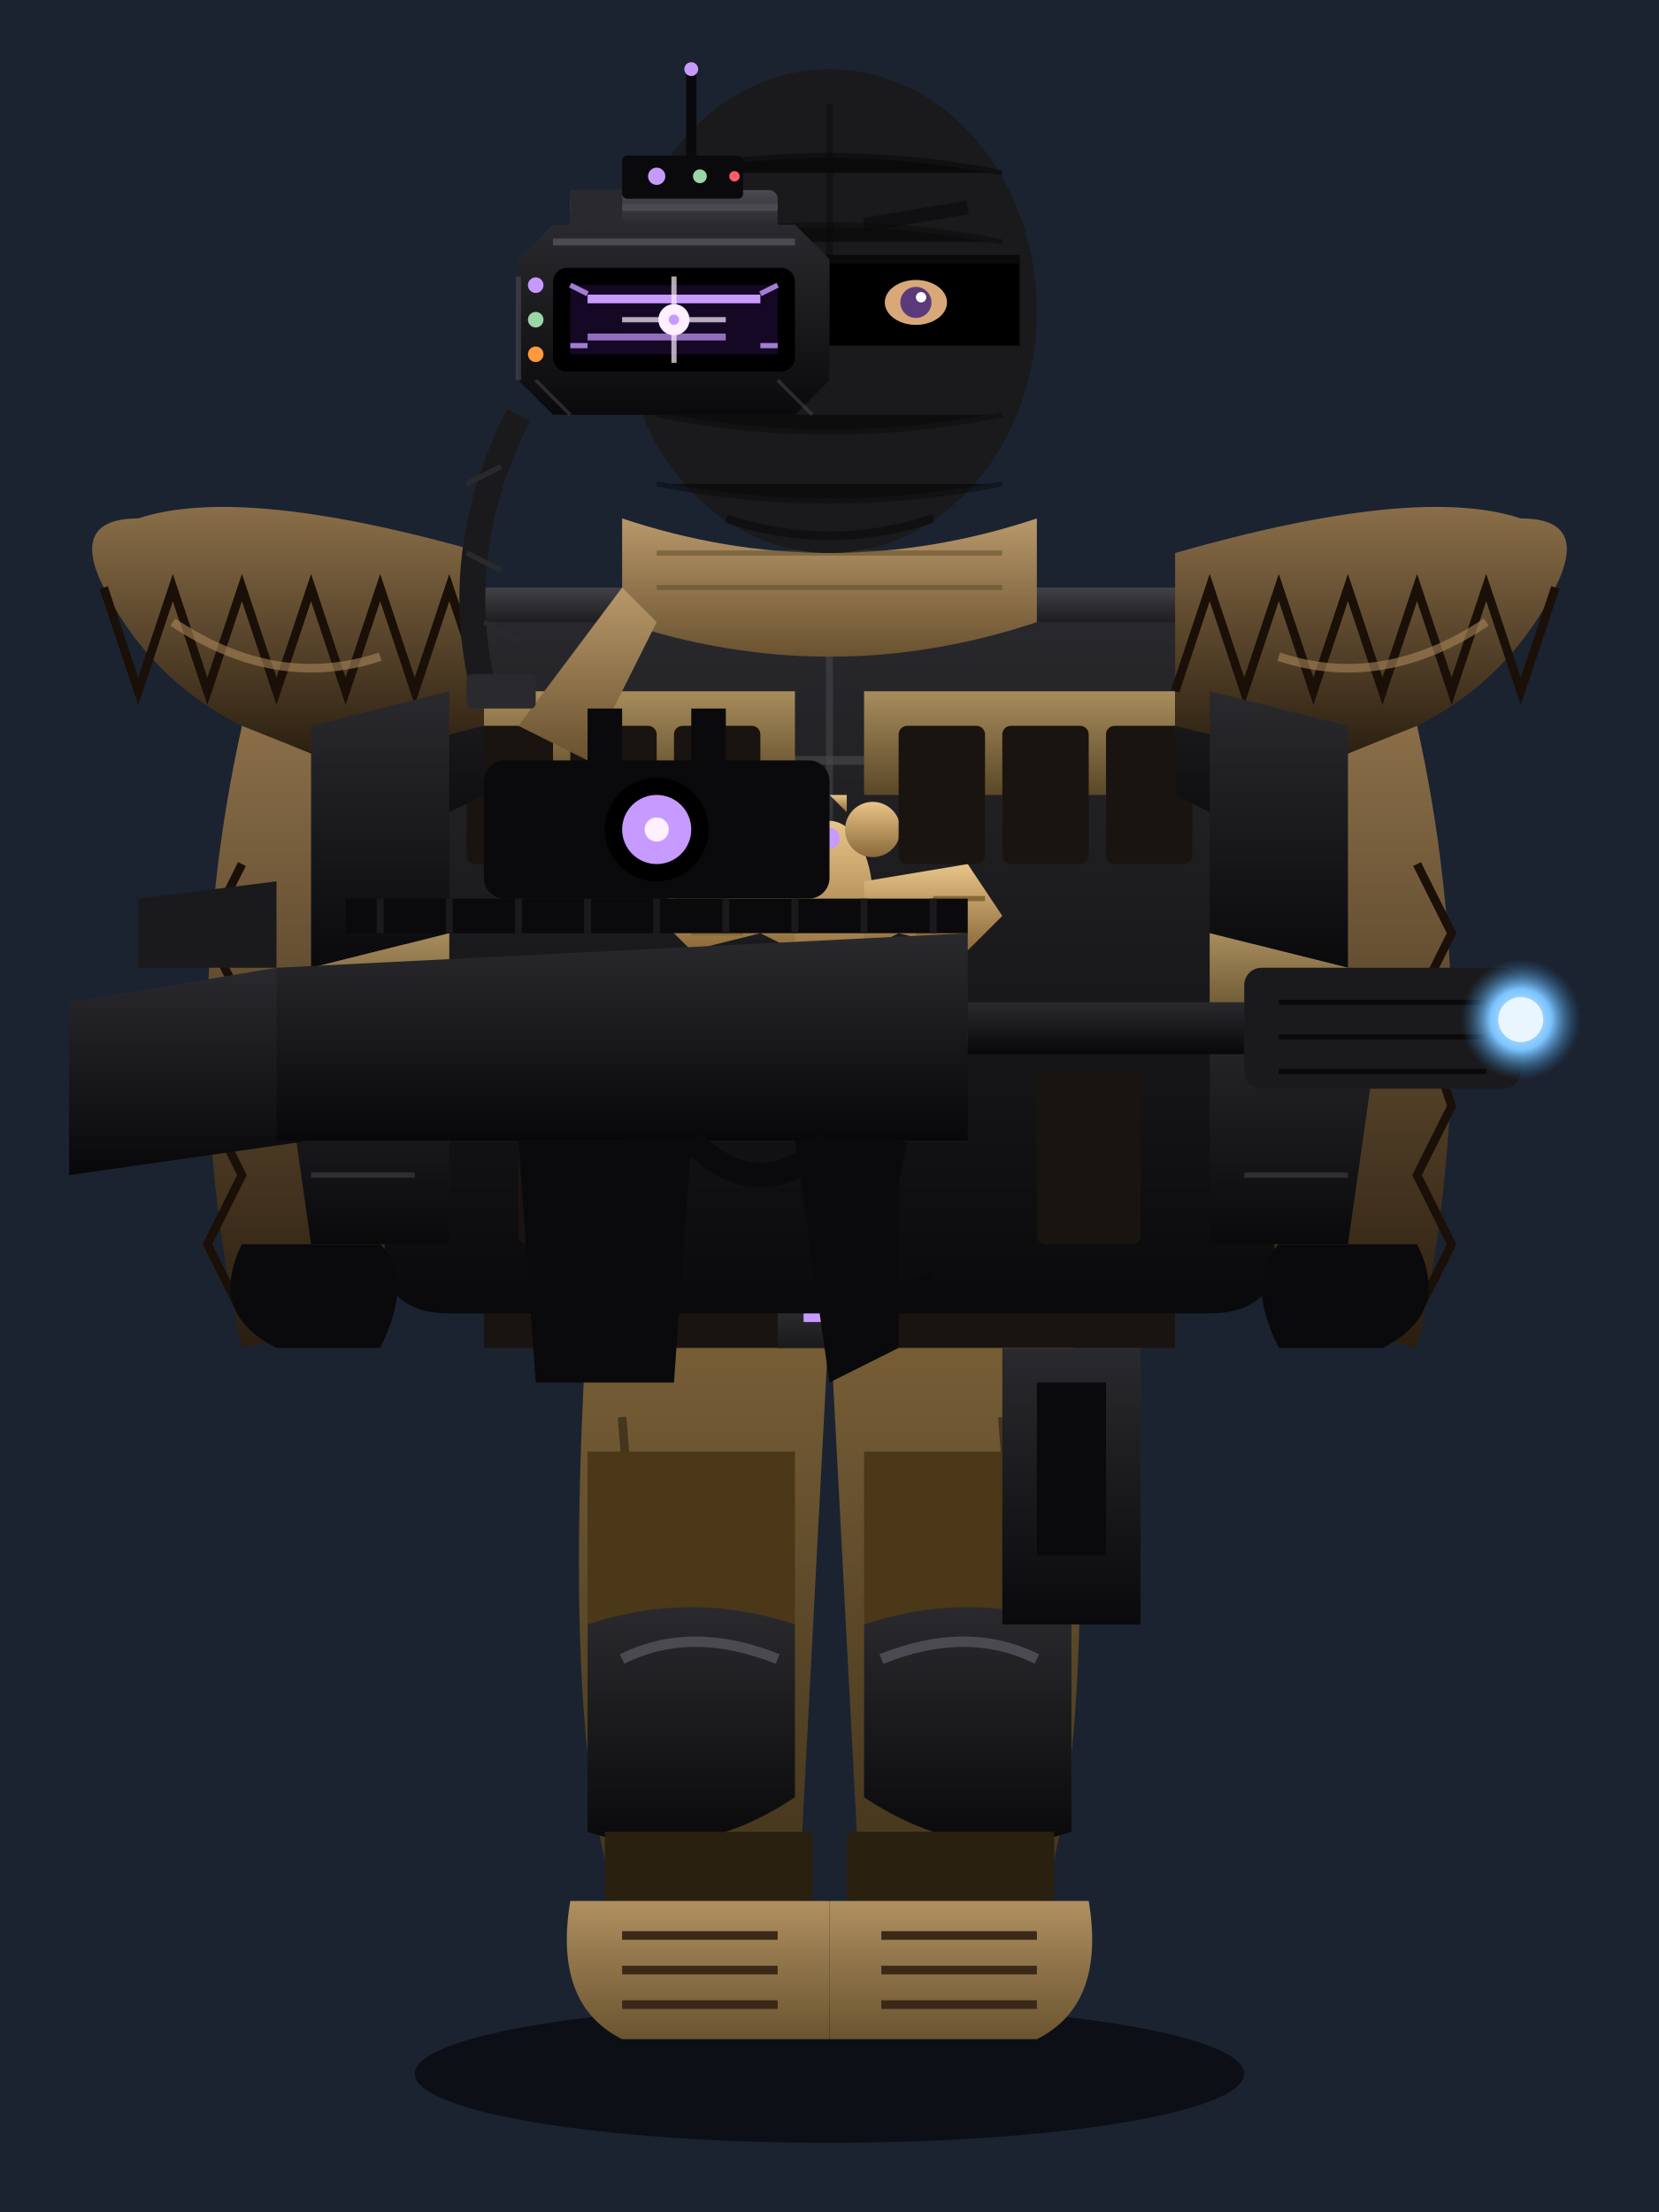
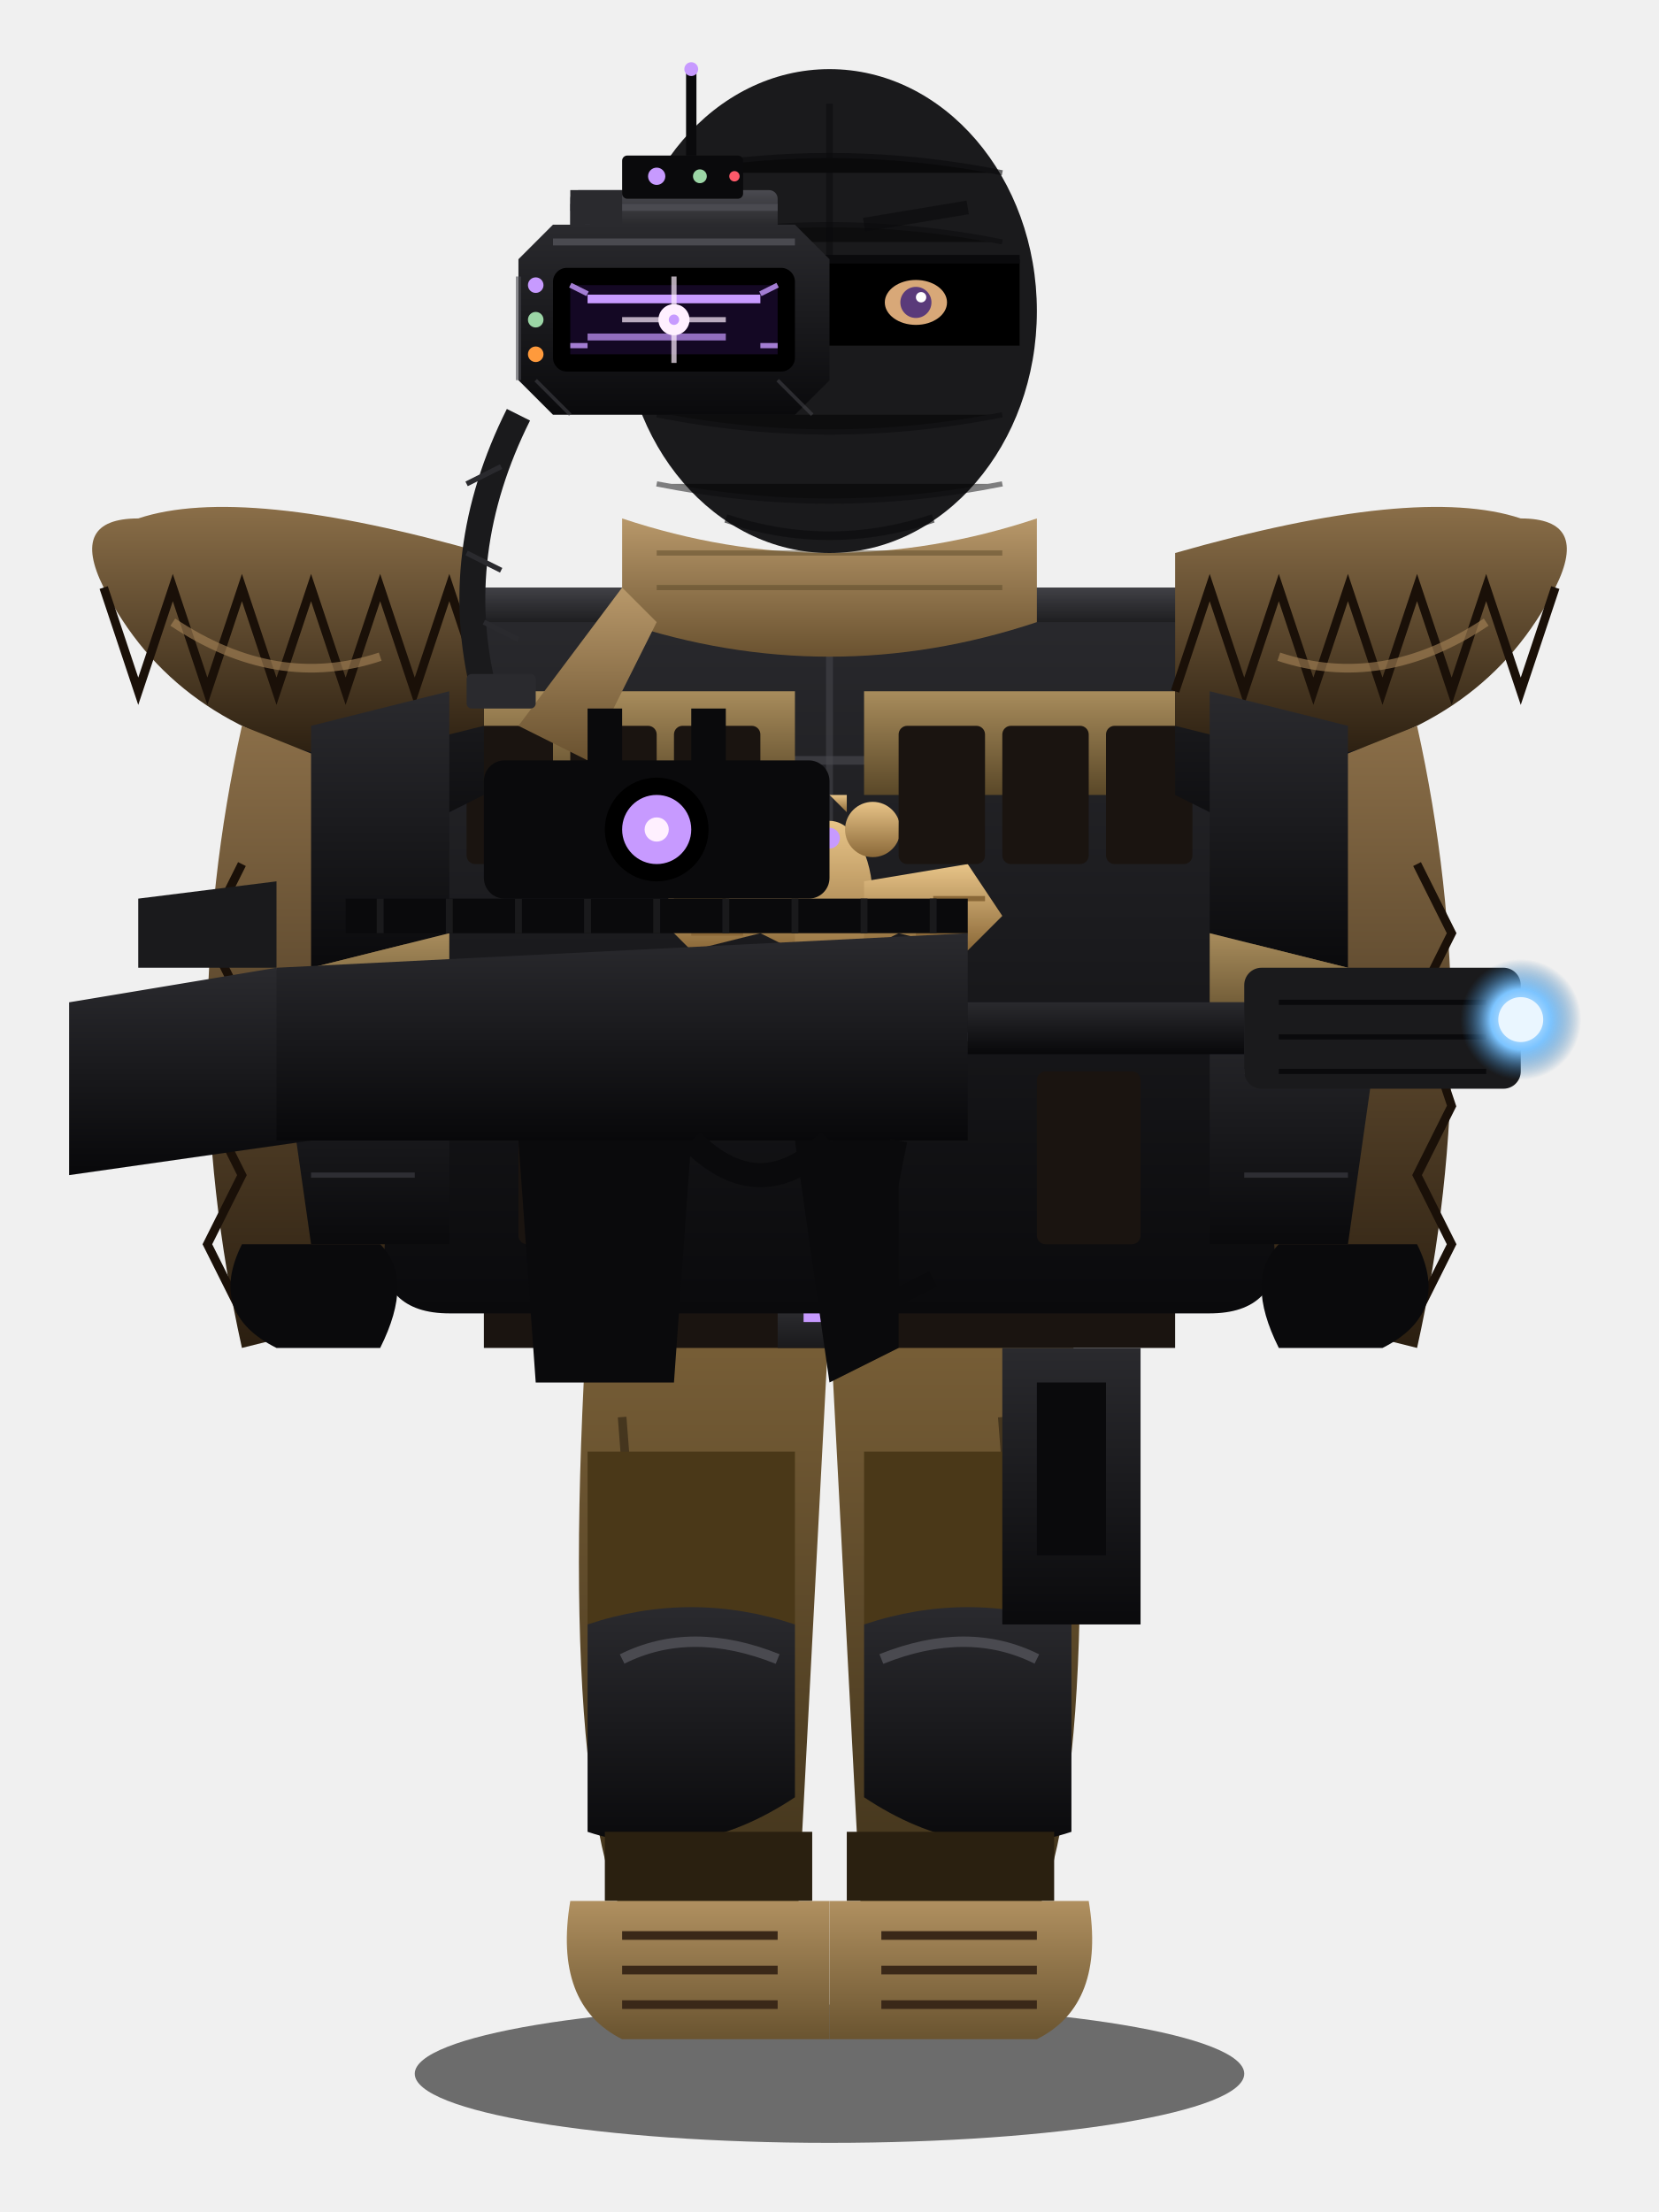
<svg xmlns="http://www.w3.org/2000/svg" viewBox="0 0 96 128">
  <defs>
    <linearGradient id="m-plate" x1="0" x2="0" y1="0" y2="1">
      <stop offset="0" stop-color="#2a2a2e" />
      <stop offset="1" stop-color="#0a0a0c" />
    </linearGradient>
    <linearGradient id="m-plate-hl" x1="0" x2="0" y1="0" y2="1">
      <stop offset="0" stop-color="#4a4a50" />
      <stop offset="1" stop-color="#1a1a1c" />
    </linearGradient>
    <linearGradient id="m-tan" x1="0" x2="0" y1="0" y2="1">
      <stop offset="0" stop-color="#a88c5c" />
      <stop offset="1" stop-color="#5a4828" />
    </linearGradient>
    <linearGradient id="m-tan-dark" x1="0" x2="0" y1="0" y2="1">
      <stop offset="0" stop-color="#7a6038" />
      <stop offset="1" stop-color="#3a2e18" />
    </linearGradient>
    <linearGradient id="m-boot" x1="0" x2="0" y1="0" y2="1">
      <stop offset="0" stop-color="#b09060" />
      <stop offset="1" stop-color="#6a5430" />
    </linearGradient>
    <linearGradient id="m-gold" x1="0" x2="0" y1="0" y2="1">
      <stop offset="0" stop-color="#e8c488" />
      <stop offset="1" stop-color="#8a6838" />
    </linearGradient>
    <linearGradient id="m-fur" x1="0" x2="0" y1="0" y2="1">
      <stop offset="0" stop-color="#8a6e48" />
      <stop offset="1" stop-color="#2a1e10" />
    </linearGradient>
    <linearGradient id="m-skin" x1="0" x2="0" y1="0" y2="1">
      <stop offset="0" stop-color="#d8a878" />
      <stop offset="1" stop-color="#8a6038" />
    </linearGradient>
    <linearGradient id="m-scarf" x1="0" x2="0" y1="0" y2="1">
      <stop offset="0" stop-color="#b8986a" />
      <stop offset="1" stop-color="#6a5230" />
    </linearGradient>
    <linearGradient id="m-gun" x1="0" x2="0" y1="0" y2="1">
      <stop offset="0" stop-color="#2a2a2e" />
      <stop offset="1" stop-color="#08080a" />
    </linearGradient>
    <radialGradient id="m-rune" cx=".5" cy=".5" r=".5">
      <stop offset="0" stop-color="#eaf6ff" />
      <stop offset=".5" stop-color="#7cc4ff" />
      <stop offset="1" stop-color="#2a6aa0" stop-opacity="0" />
    </radialGradient>
  </defs>
-   <rect width="96" height="128" fill="#1b2331" />
  <ellipse cx="48" cy="120" rx="24" ry="4" fill="#000" opacity=".55" />
  <path d="M34 76 Q32 108 38 114 L46 114 L48 76 Z" fill="url(#m-tan-dark)" />
  <path d="M62 76 Q64 108 58 114 L50 114 L48 76 Z" fill="url(#m-tan-dark)" />
  <path d="M36 82 L38 108" stroke="#2a2010" stroke-width="0.5" opacity=".6" />
  <path d="M58 82 L60 108" stroke="#2a2010" stroke-width="0.5" opacity=".6" />
  <path d="M34 84 L46 84 L46 94 L34 94 Z" fill="#4a3818" />
  <path d="M62 84 L50 84 L50 94 L62 94 Z" fill="#4a3818" />
  <path d="M34 94 Q40 92 46 94 L46 104 Q40 108 34 106 Z" fill="url(#m-plate)" />
  <path d="M62 94 Q56 92 50 94 L50 104 Q56 108 62 106 Z" fill="url(#m-plate)" />
  <path d="M36 96 Q40 94 45 96" fill="none" stroke="#4a4a50" stroke-width="0.6" />
  <path d="M60 96 Q56 94 51 96" fill="none" stroke="#4a4a50" stroke-width="0.6" />
  <path d="M35 106 L47 106 L47 110 L35 110 Z" fill="#2a2010" />
  <path d="M61 106 L49 106 L49 110 L61 110 Z" fill="#2a2010" />
  <path d="M33 110 Q32 116 36 118 L48 118 L48 110 Z" fill="url(#m-boot)" />
  <path d="M63 110 Q64 116 60 118 L48 118 L48 110 Z" fill="url(#m-boot)" />
  <path d="M36 112 L45 112 M36 114 L45 114 M36 116 L45 116" stroke="#3a2818" stroke-width="0.5" />
  <path d="M51 112 L60 112 M51 114 L60 114 M51 116 L60 116" stroke="#3a2818" stroke-width="0.5" />
  <path d="M28 72 L68 72 L68 78 L28 78 Z" fill="#1a1410" />
  <rect x="45" y="72" width="6" height="6" fill="url(#m-plate-hl)" />
  <rect x="46.5" y="73.5" width="3" height="3" fill="#c79aff" />
  <path d="M58 78 L66 78 L66 94 L58 94 Z" fill="url(#m-plate)" />
  <path d="M60 80 L64 80 L64 90 L60 90 Z" fill="#0a0a0c" />
  <path d="M22 38 Q22 34 26 34 L70 34 Q74 34 74 38 L74 72 Q74 76 70 76 L26 76 Q22 76 22 72 Z" fill="url(#m-plate)" />
  <path d="M26 34 L70 34 L70 36 L26 36 Z" fill="url(#m-plate-hl)" opacity=".7" />
  <path d="M22 44 L74 44" stroke="#4a4a50" stroke-width="0.5" opacity=".6" />
  <path d="M22 60 L74 60" stroke="#4a4a50" stroke-width="0.5" opacity=".6" />
  <path d="M48 34 L48 76" stroke="#4a4a50" stroke-width="0.4" opacity=".5" />
  <g transform="translate(48 52)">
    <ellipse cx="0" cy="0" rx="2.5" ry="4.5" fill="url(#m-gold)" />
    <circle cx="-2.5" cy="-4" r="1.6" fill="url(#m-gold)" />
    <circle cx="2.5" cy="-4" r="1.6" fill="url(#m-gold)" />
    <path d="M-4 -4.5 L-5 -4 L-4 -3.5 Z" fill="url(#m-gold)" />
    <path d="M4 -4.5 L5 -4 L4 -3.5 Z" fill="url(#m-gold)" />
    <path d="M-2 -1 L-8 -2 L-10 1 L-8 3 L-4 2 L-2 3 Z" fill="url(#m-gold)" />
    <path d="M2 -1 L8 -2 L10 1 L8 3 L4 2 L2 3 Z" fill="url(#m-gold)" />
    <path d="M-9 0 L-6 0 M-8 2 L-5 2" stroke="#8a6838" stroke-width="0.3" />
    <path d="M9 0 L6 0 M8 2 L5 2" stroke="#8a6838" stroke-width="0.3" />
    <path d="M-1 4 L0 6 L1 4 Z" fill="url(#m-gold)" />
    <path d="M-1 -6 L-1 -5 L0 -6 L1 -5 L1 -6 Z" fill="url(#m-gold)" />
    <circle cx="0" cy="-3.5" r="0.6" fill="#c79aff" />
  </g>
  <path d="M26 40 L46 40 L46 46 L26 46 Z" fill="url(#m-tan)" />
  <path d="M50 40 L70 40 L70 46 L50 46 Z" fill="url(#m-tan)" />
  <rect x="27" y="42" width="5" height="8" rx="0.5" fill="#1a1410" />
  <rect x="33" y="42" width="5" height="8" rx="0.5" fill="#1a1410" />
  <rect x="39" y="42" width="5" height="8" rx="0.5" fill="#1a1410" />
  <rect x="52" y="42" width="5" height="8" rx="0.5" fill="#1a1410" />
  <rect x="58" y="42" width="5" height="8" rx="0.5" fill="#1a1410" />
  <rect x="64" y="42" width="5" height="8" rx="0.5" fill="#1a1410" />
  <rect x="30" y="62" width="6" height="10" rx="0.5" fill="#1a1410" />
  <rect x="60" y="62" width="6" height="10" rx="0.5" fill="#1a1410" />
  <path d="M16 34 Q12 46 20 50 L28 46 L28 36 Q22 32 18 32 Q16 32 16 34 Z" fill="url(#m-plate)" />
  <path d="M80 34 Q84 46 76 50 L68 46 L68 36 Q74 32 78 32 Q80 32 80 34 Z" fill="url(#m-plate)" />
  <path d="M16 40 Q20 44 26 42" fill="none" stroke="#4a4a50" stroke-width="0.6" />
  <path d="M80 40 Q76 44 70 42" fill="none" stroke="#4a4a50" stroke-width="0.6" />
  <circle cx="22" cy="44" r="1.6" fill="#0a0a0c" />
  <path d="M22 43 L21 45 L22 45.5 L23 45 Z" fill="url(#m-gold)" />
  <circle cx="74" cy="44" r="1.6" fill="#0a0a0c" />
  <path d="M74 43 L73 45 L74 45.5 L75 45 Z" fill="url(#m-gold)" />
  <path d="M6 34 Q10 42 20 44 L28 42 L28 32 Q14 28 8 30 Q4 30 6 34 Z" fill="url(#m-fur)" />
  <path d="M90 34 Q86 42 76 44 L68 42 L68 32 Q82 28 88 30 Q92 30 90 34 Z" fill="url(#m-fur)" />
  <path d="M14 42 Q10 60 14 78 L22 76 L24 46 Z" fill="url(#m-fur)" />
  <path d="M82 42 Q86 60 82 78 L74 76 L72 46 Z" fill="url(#m-fur)" />
  <path d="M6 34 L8 40 L10 34 L12 40 L14 34 L16 40 L18 34 L20 40 L22 34 L24 40 L26 34 L28 40" fill="none" stroke="#1a1008" stroke-width="0.5" />
  <path d="M68 40 L70 34 L72 40 L74 34 L76 40 L78 34 L80 40 L82 34 L84 40 L86 34 L88 40 L90 34" fill="none" stroke="#1a1008" stroke-width="0.5" />
  <path d="M14 50 L12 54 L14 58 L12 64 L14 68 L12 72 L14 76" fill="none" stroke="#1a1008" stroke-width="0.5" />
  <path d="M82 50 L84 54 L82 58 L84 64 L82 68 L84 72 L82 76" fill="none" stroke="#1a1008" stroke-width="0.5" />
  <path d="M10 36 Q16 40 22 38" fill="none" stroke="#a88658" stroke-width="0.5" opacity=".6" />
  <path d="M86 36 Q80 40 74 38" fill="none" stroke="#a88658" stroke-width="0.5" opacity=".6" />
  <path d="M36 30 Q48 34 60 30 L60 36 Q48 40 36 36 Z" fill="url(#m-scarf)" />
  <path d="M38 32 L58 32 M38 34 L58 34" stroke="#5a4828" stroke-width="0.3" opacity=".5" />
  <path d="M36 34 L30 42 L34 44 L38 36 Z" fill="url(#m-scarf)" />
  <ellipse cx="48" cy="18" rx="12" ry="14" fill="#1a1a1c" />
  <path d="M38 10 Q48 8 58 10" stroke="#0a0a0c" stroke-width="0.3" opacity=".6" />
  <path d="M38 14 Q48 12 58 14" stroke="#0a0a0c" stroke-width="0.3" opacity=".5" />
  <path d="M38 24 Q48 26 58 24" stroke="#0a0a0c" stroke-width="0.3" opacity=".5" />
  <path d="M38 28 Q48 30 58 28" stroke="#0a0a0c" stroke-width="0.3" opacity=".5" />
  <path d="M48 6 L48 18" stroke="#0a0a0c" stroke-width="0.4" opacity=".5" />
  <path d="M42 30 Q48 32 54 30" fill="none" stroke="#0a0a0c" stroke-width="0.5" opacity=".6" />
  <path d="M36 17 L33 14 L36 22 Z" fill="#1a1a1c" />
  <path d="M34 16 L36 18" stroke="#0a0a0c" stroke-width="0.3" />
  <path d="M37 15 L59 15 L59 20 L37 20 Z" fill="#000" />
  <path d="M37 15 L59 15" stroke="#0a0a0c" stroke-width="0.5" />
  <ellipse cx="53" cy="17.5" rx="1.8" ry="1.3" fill="#d8a878" />
  <circle cx="53" cy="17.5" r="0.9" fill="#5a3a7a" />
  <circle cx="53.3" cy="17.2" r="0.3" fill="#fff" />
  <path d="M50 13 L56 12" stroke="#0a0a0c" stroke-width="0.8" opacity=".6" />
  <rect x="33" y="11" width="12" height="3" rx="0.5" fill="url(#m-plate-hl)" />
  <path d="M33 12 L45 12" stroke="#4a4a50" stroke-width="0.4" />
  <rect x="33" y="11" width="3" height="12" fill="#2a2a2e" />
  <path d="M34 13 L34 22" stroke="#4a4a50" stroke-width="0.3" />
  <path d="M32 13 L46 13 L48 15 L48 22 L46 24 L32 24 L30 22 L30 15 Z" fill="url(#m-plate)" />
  <path d="M32 14 L46 14" stroke="#4a4a50" stroke-width="0.4" />
  <path d="M30 16 L30 22" stroke="#4a4a50" stroke-width="0.3" opacity=".6" />
  <rect x="32" y="15.5" width="14" height="6" rx="0.8" fill="#000" />
  <rect x="33" y="16.5" width="12" height="4" fill="#140824" />
  <path d="M34 17.3 L44 17.3" stroke="#c79aff" stroke-width="0.5" />
  <path d="M34 19.5 L42 19.5" stroke="#c79aff" stroke-width="0.4" opacity=".7" />
  <path d="M36 18.5 L42 18.5 M39 16 L39 21" stroke="#fff0ff" stroke-width="0.3" opacity=".7" />
  <circle cx="39" cy="18.5" r="0.9" fill="#fff0ff" />
  <circle cx="39" cy="18.5" r="0.3" fill="#c79aff" />
  <path d="M33 16.5 L34 17 M45 16.5 L44 17" stroke="#c79aff" stroke-width="0.3" opacity=".8" />
  <path d="M33 20 L34 20 M45 20 L44 20" stroke="#c79aff" stroke-width="0.3" opacity=".8" />
  <rect x="36" y="9" width="7" height="2.5" rx="0.3" fill="#0a0a0c" />
  <circle cx="38" cy="10.2" r="0.5" fill="#c79aff" />
  <circle cx="40.5" cy="10.2" r="0.4" fill="#9cd6a6" />
  <circle cx="42.5" cy="10.2" r="0.3" fill="#ff5a6a" />
  <path d="M40 9 L40 4" stroke="#0a0a0c" stroke-width="0.6" />
  <circle cx="40" cy="4" r="0.4" fill="#c79aff" />
  <circle cx="31" cy="16.5" r="0.45" fill="#c79aff" />
  <circle cx="31" cy="18.5" r="0.45" fill="#9cd6a6" />
  <circle cx="31" cy="20.5" r="0.45" fill="#ff9a3c" />
  <path d="M30 24 Q26 32 28 40" stroke="#1a1a1c" stroke-width="1.5" fill="none" />
  <path d="M29 27 L27 28 M27 32 L29 33 M28 36 L30 37" stroke="#2a2a2e" stroke-width="0.3" />
  <rect x="27" y="39" width="4" height="2" rx="0.3" fill="#2a2a2e" />
  <path d="M31 22 L33 24" stroke="#4a4a50" stroke-width="0.2" opacity=".5" />
  <path d="M45 22 L47 24" stroke="#4a4a50" stroke-width="0.2" opacity=".5" />
  <path d="M18 42 L26 40 L26 54 L18 56 Z" fill="url(#m-plate)" />
  <path d="M78 42 L70 40 L70 54 L78 56 Z" fill="url(#m-plate)" />
  <path d="M18 56 L26 54 L26 58 L18 60 Z" fill="url(#m-tan)" />
  <path d="M78 56 L70 54 L70 58 L78 60 Z" fill="url(#m-tan)" />
  <path d="M16 58 L26 58 L26 72 L18 72 Z" fill="url(#m-plate)" />
  <path d="M80 58 L70 58 L70 72 L78 72 Z" fill="url(#m-plate)" />
  <path d="M18 62 L24 62 M18 68 L24 68" stroke="#4a4a50" stroke-width="0.3" opacity=".5" />
  <path d="M72 62 L78 62 M72 68 L78 68" stroke="#4a4a50" stroke-width="0.3" opacity=".5" />
  <path d="M14 72 Q12 76 16 78 L22 78 Q24 74 22 72 Z" fill="#0a0a0c" />
  <path d="M82 72 Q84 76 80 78 L74 78 Q72 74 74 72 Z" fill="#0a0a0c" />
  <path d="M4 58 L16 56 L18 66 L4 68 Z" fill="url(#m-gun)" />
  <path d="M8 52 L16 51 L16 56 L8 56 Z" fill="#1a1a1c" />
  <path d="M16 56 L56 54 L56 66 L16 66 Z" fill="url(#m-gun)" />
  <rect x="20" y="52" width="36" height="2" fill="#0a0a0c" />
  <path d="M22 52 L22 54 M26 52 L26 54 M30 52 L30 54 M34 52 L34 54 M38 52 L38 54 M42 52 L42 54 M46 52 L46 54 M50 52 L50 54 M54 52 L54 54" stroke="#1a1a1c" stroke-width="0.4" />
  <rect x="28" y="44" width="20" height="8" rx="1.2" fill="#0a0a0c" />
  <circle cx="38" cy="48" r="3" fill="#000" />
  <circle cx="38" cy="48" r="2" fill="#c79aff" />
  <circle cx="38" cy="48" r="0.7" fill="#fff0ff" />
  <rect x="34" y="41" width="2" height="4" fill="#0a0a0c" />
  <rect x="40" y="41" width="2" height="4" fill="#0a0a0c" />
  <path d="M30 66 L40 66 L39 80 L31 80 Z" fill="#0a0a0c" />
  <path d="M40 66 Q44 70 48 66" fill="none" stroke="#0a0a0c" stroke-width="1.4" />
  <path d="M46 66 L52 66 L52 78 L48 80 Z" fill="#0a0a0c" />
  <path d="M52 66 L50 76 L54 74" fill="none" stroke="#0a0a0c" stroke-width="1" />
  <rect x="56" y="58" width="16" height="3" fill="url(#m-gun)" />
  <rect x="72" y="56" width="16" height="7" rx="1" fill="#1a1a1c" />
  <path d="M74 58 L86 58 M74 60 L86 60 M74 62 L86 62" stroke="#0a0a0c" stroke-width="0.3" />
  <circle cx="88" cy="59" r="3.5" fill="url(#m-rune)" />
  <circle cx="88" cy="59" r="1.3" fill="#eaf6ff" />
</svg>
